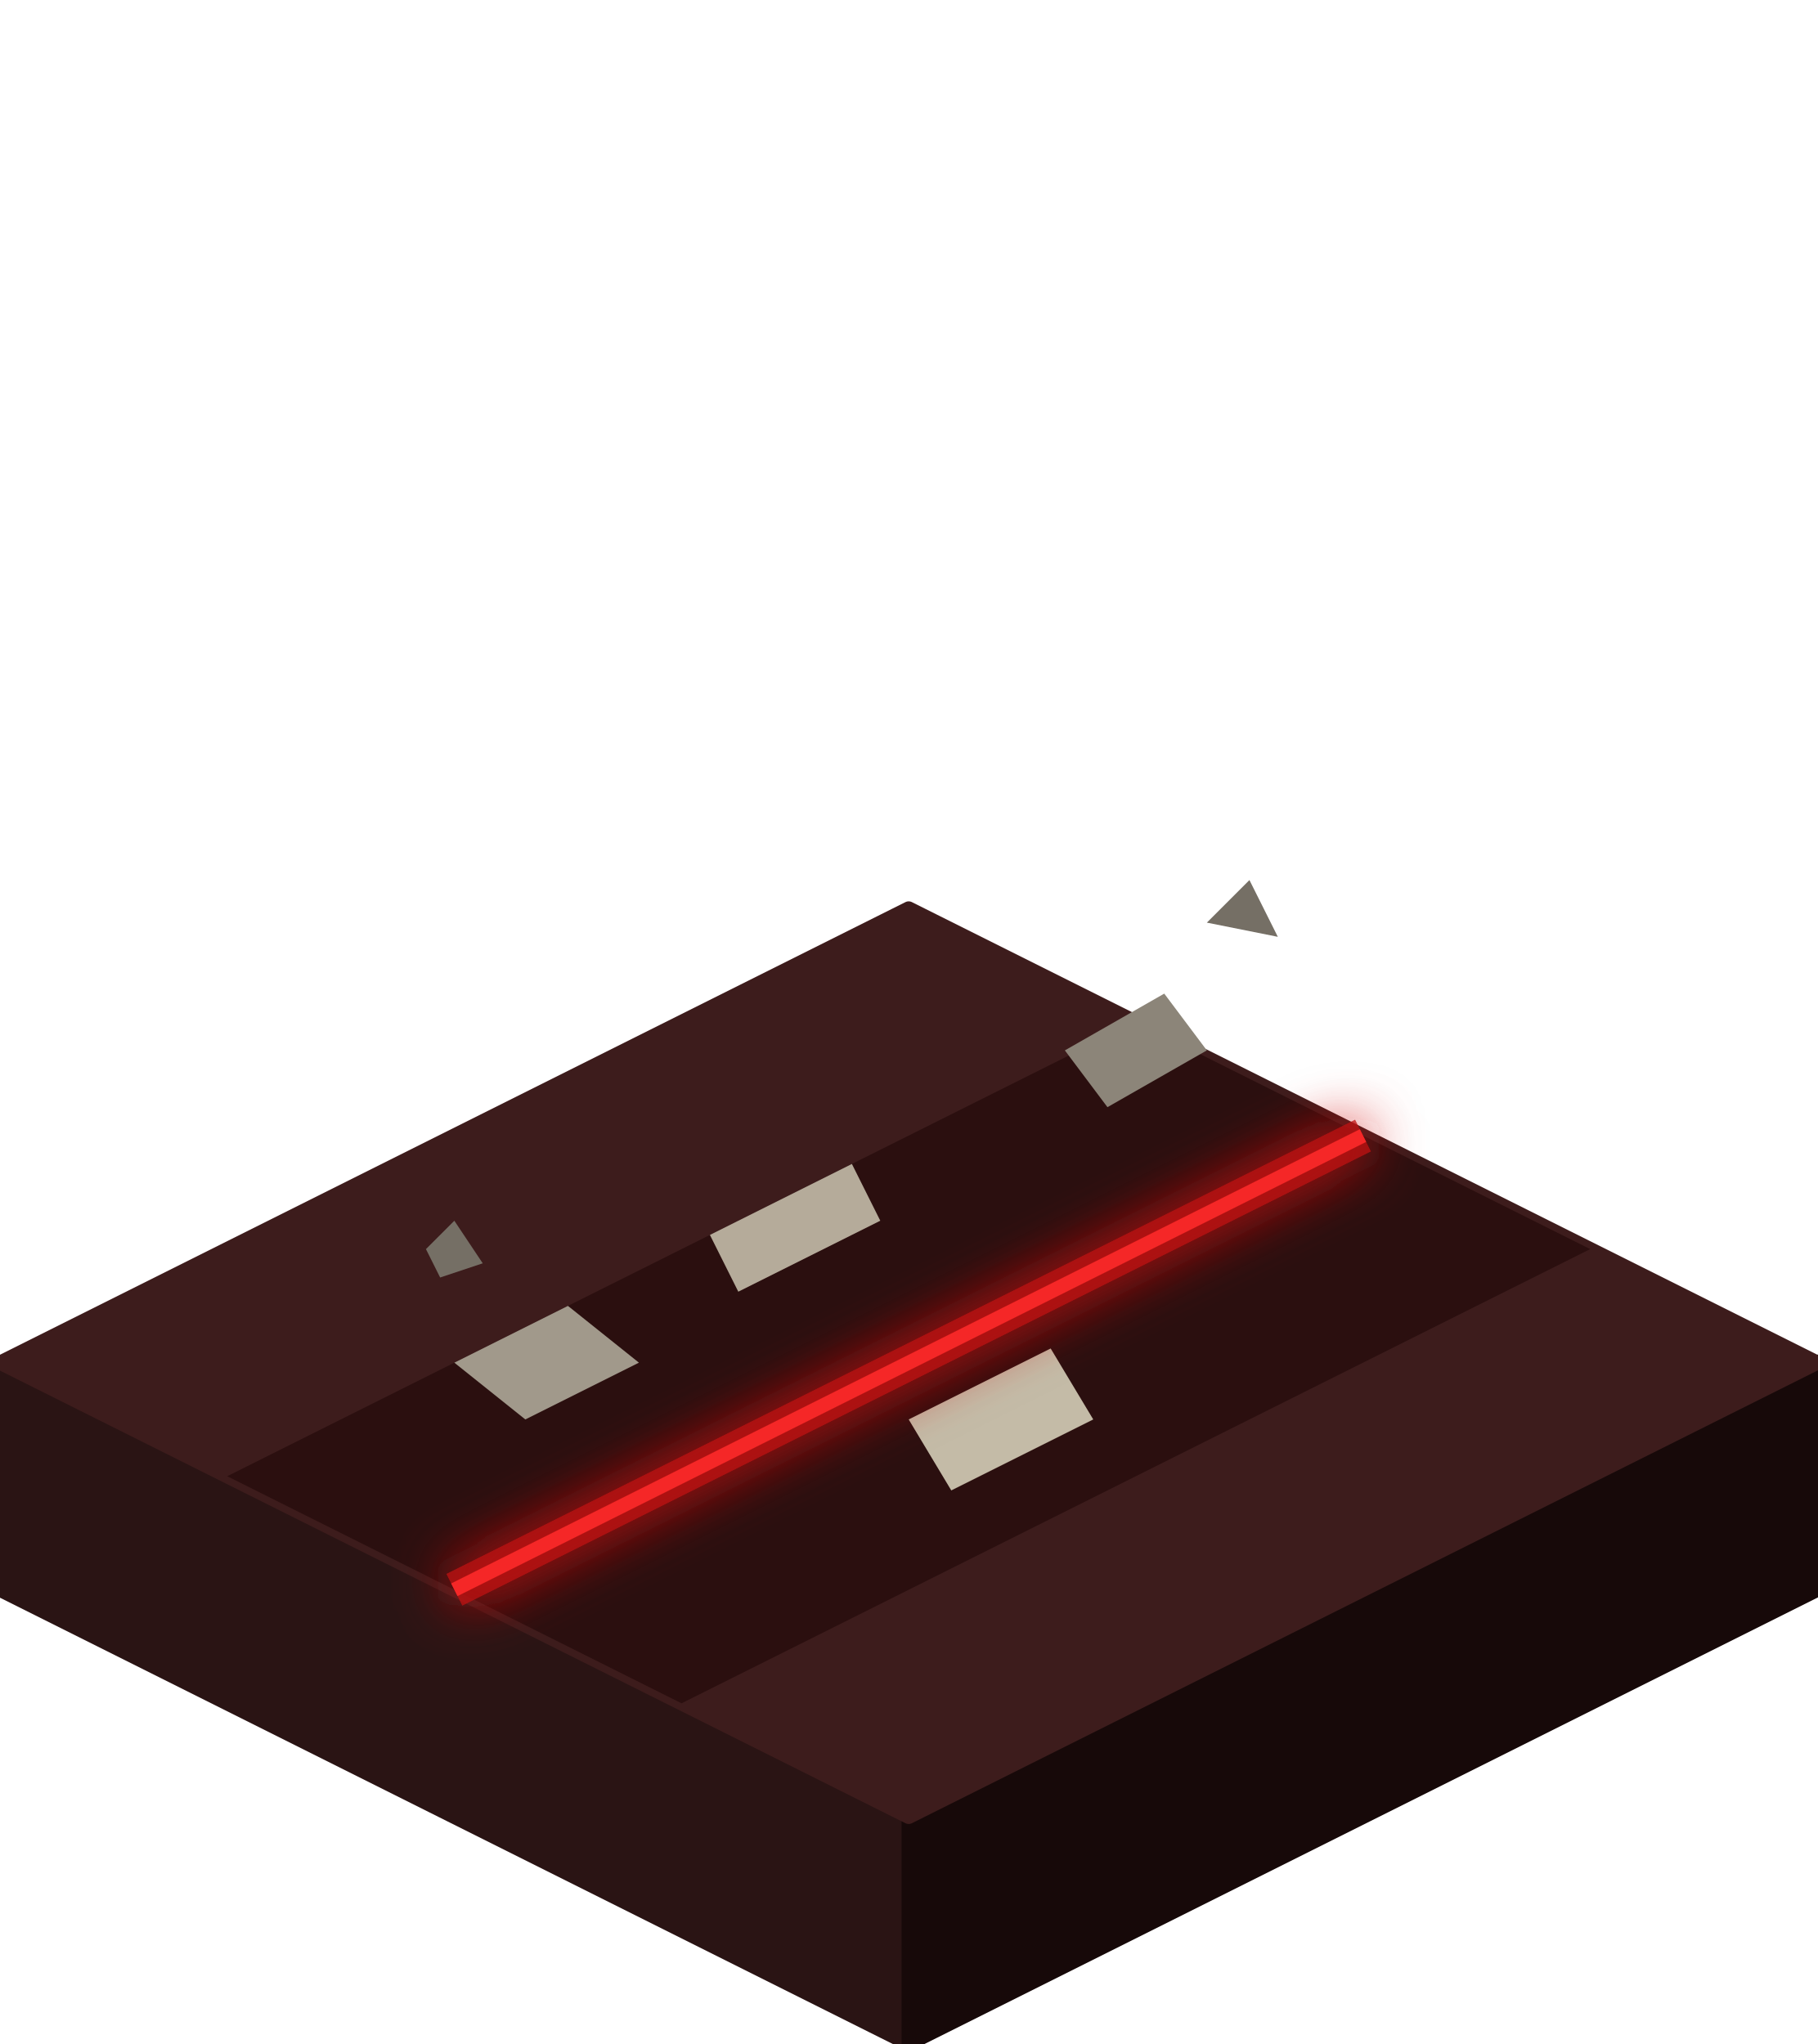
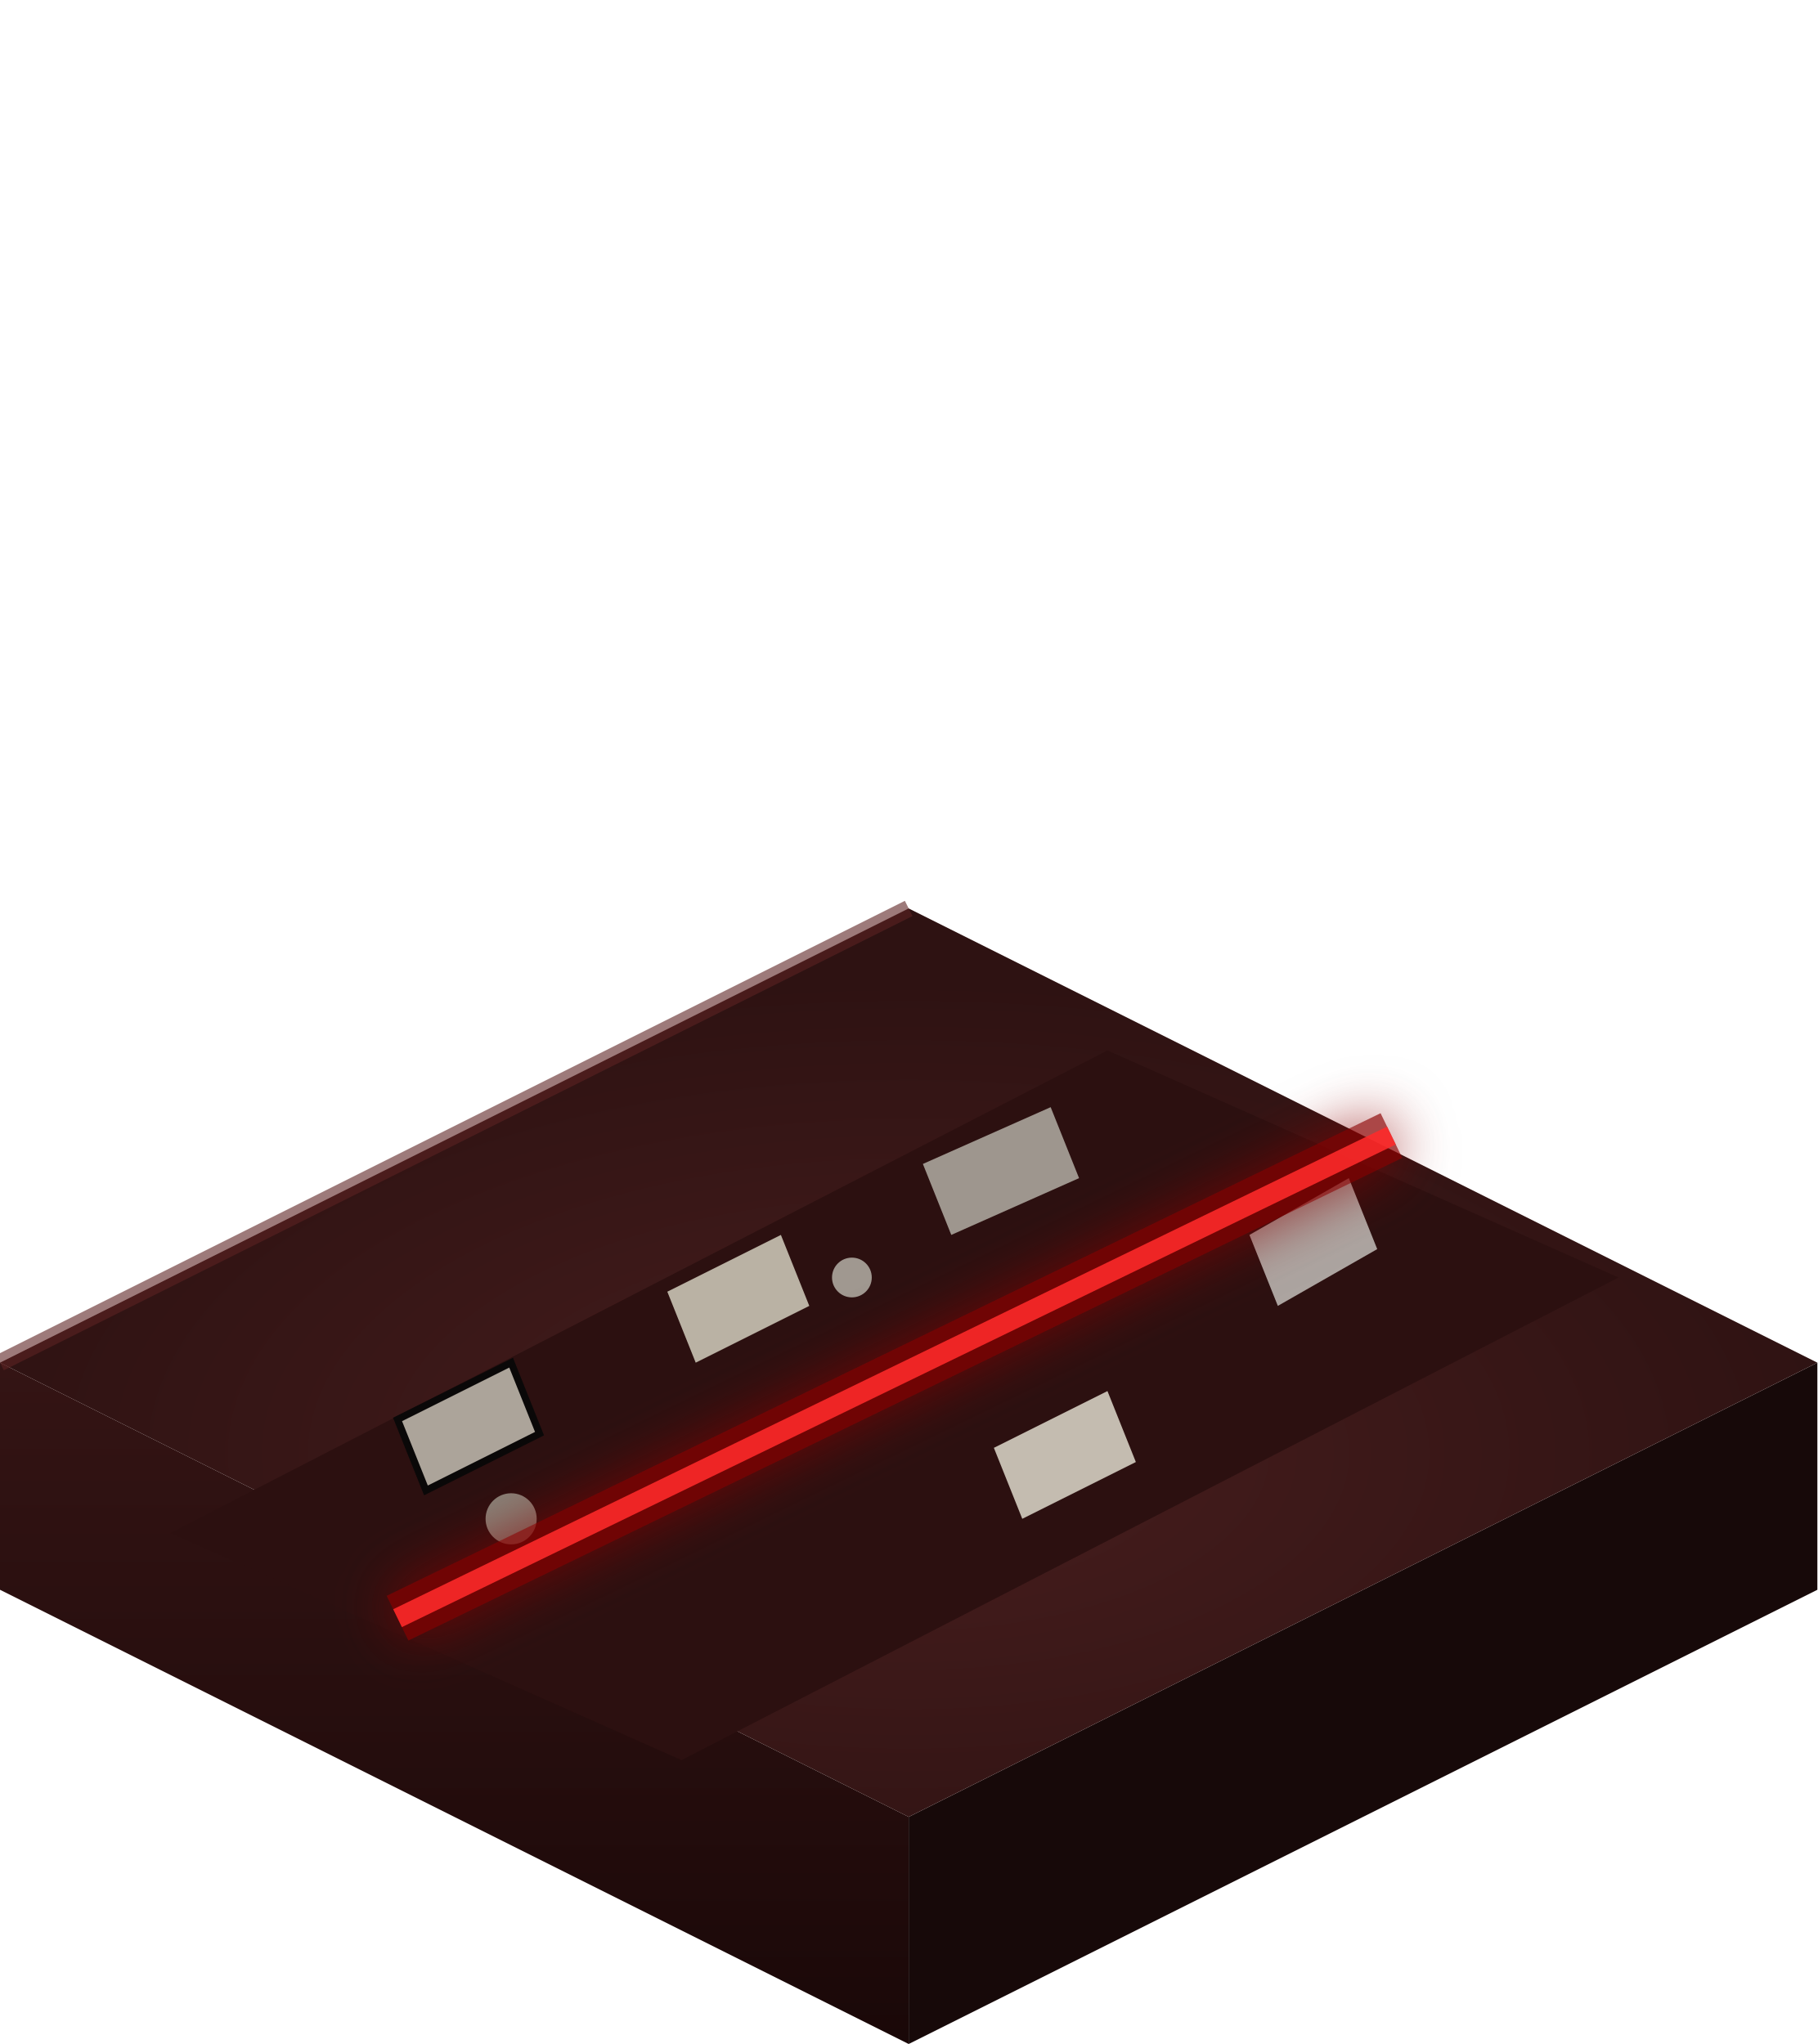
<svg xmlns="http://www.w3.org/2000/svg" viewBox="0 0 128 144">
  <defs>
-     <filter id="blood-glow" x="-20%" y="-20%" width="140%" height="140%">
-       <feGaussianBlur stdDeviation="2" result="blur" />
-       <feComposite in="SourceGraphic" in2="blur" operator="over" />
+     <filter id="g" x="-20%" y="-20%" width="140%" height="140%">
+       <feGaussianBlur result="b" stdDeviation="2" />
+       <feMerge>
+         <feMergeNode in="b" />
+         <feMergeNode in="SourceGraphic" />
+       </feMerge>
    </filter>
+     <linearGradient id="a" x2="0" y2="1">
+       <stop stop-color="#341414" offset="0" />
+       <stop stop-color="#1a0808" offset="1" />
+     </linearGradient>
+     <radialGradient id="b" cy="60%" r="52%">
+       <stop stop-color="#481e1e" offset="0" />
+       <stop stop-color="#2e1212" offset="1" />
+     </radialGradient>
  </defs>
-   <polygon points="0,96 64,128 64,144 0,112" fill="#2a1414" stroke="#2a1414" stroke-width="1" />
-   <polygon points="64,128 128,96 128,112 64,144" fill="#170909" stroke="#170909" stroke-width="1" />
-   <polygon points="64,64 128,96 64,128 0,96" fill="#3d1c1c" stroke="#3d1c1c" stroke-width="1" stroke-linejoin="round" />
-   <polygon points="16,104 80,72 112,88 48,120" fill="#2b0f0f" />
-   <path d="M 32,96 L 40,92 L 45,96 L 37,100 Z" fill="#a1998b" />
-   <path d="M 50,87 L 60,82 L 62,86 L 52,91 Z" fill="#b5ab9a" />
-   <path d="M 75,74 L 82,70 L 85,74 L 78,78 Z" fill="#8c8579" />
-   <path d="M 64,100 L 74,95 L 77,100 L 67,105 Z" fill="#c4bba7" />
-   <polygon points="30,88 32,86 34,89 31,90" fill="#756f65" />
-   <polygon points="85,65 88,62 90,66" fill="#756f65" />
-   <path d="M 32,112 L 96,80" fill="none" stroke="#b80f0f" stroke-width="2.5" filter="url(#blood-glow)" opacity="0.8" />
-   <path d="M 32,112 L 96,80" fill="none" stroke="#ff2a2a" stroke-width="1" filter="url(#blood-glow)" opacity="0.9" />
+   <polygon points="0 96 64 128 64 144 0 112" fill="url(#a)" />
+   <polygon points="64 128 128 96 128 112 64 144" fill="#170909" />
+   <polygon points="64 64 128 96 64 128 0 96" fill="url(#b)" />
+   <path d="M64 64 0 96" opacity=".6" stroke="#5c2222" stroke-width="1.2" />
+   <polygon points="12 108 78 74 114 90 48 124" fill="#2c1010" />
+   <polygon points="28 100 36 96 38 101 30 105" fill="#aca49a" stroke="#0a0808" stroke-width=".5" />
+   <polygon points="47 91 55 87 57 92 49 96" fill="#bab2a4" />
+   <polygon points="65 82 74 78 76 83 67 87" fill="#9e968e" />
+   <polygon points="70 102 78 98 80 103 72 107" fill="#c4bcb0" />
+   <polygon points="88 87 95 83 97 88 90 92" fill="#aca4a0" />
+   <circle cx="36" cy="107" r="1.8" fill="#888278" />
+   <circle cx="60" cy="90" r="1.4" fill="#a09890" />
+   <path d="m28 114 70-34" fill="none" filter="url(#g)" opacity=".72" stroke="#8a0303" stroke-width="3.5" />
+   <path d="m28 114 70-34" fill="none" opacity=".88" stroke="#ff2a2a" stroke-width="1.4" />
</svg>
